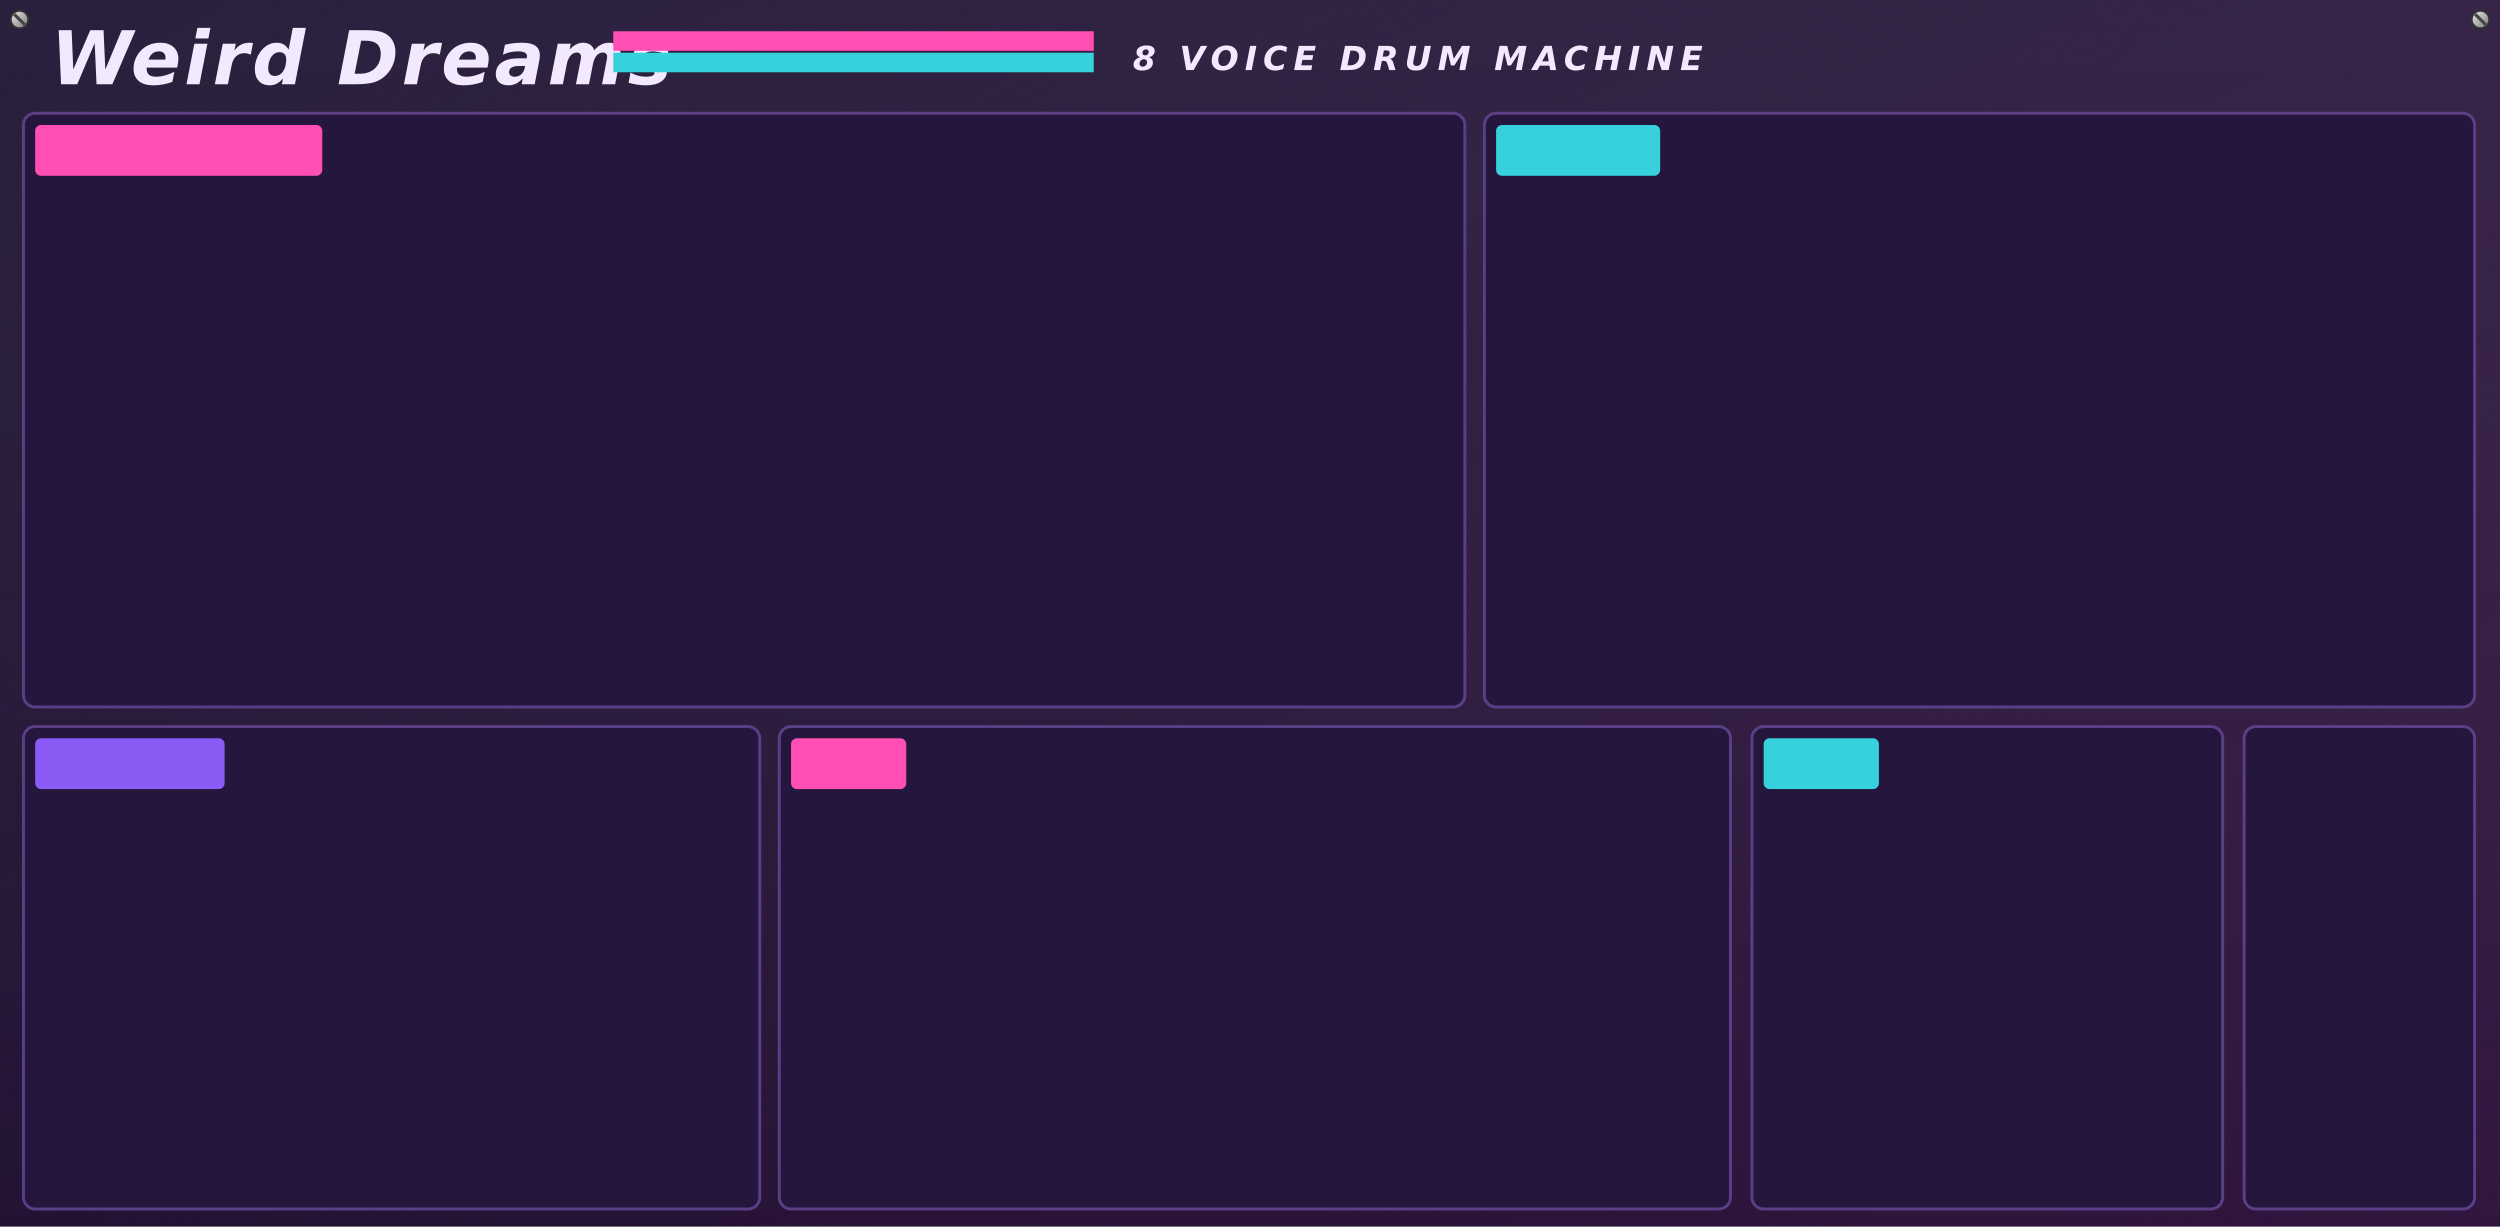
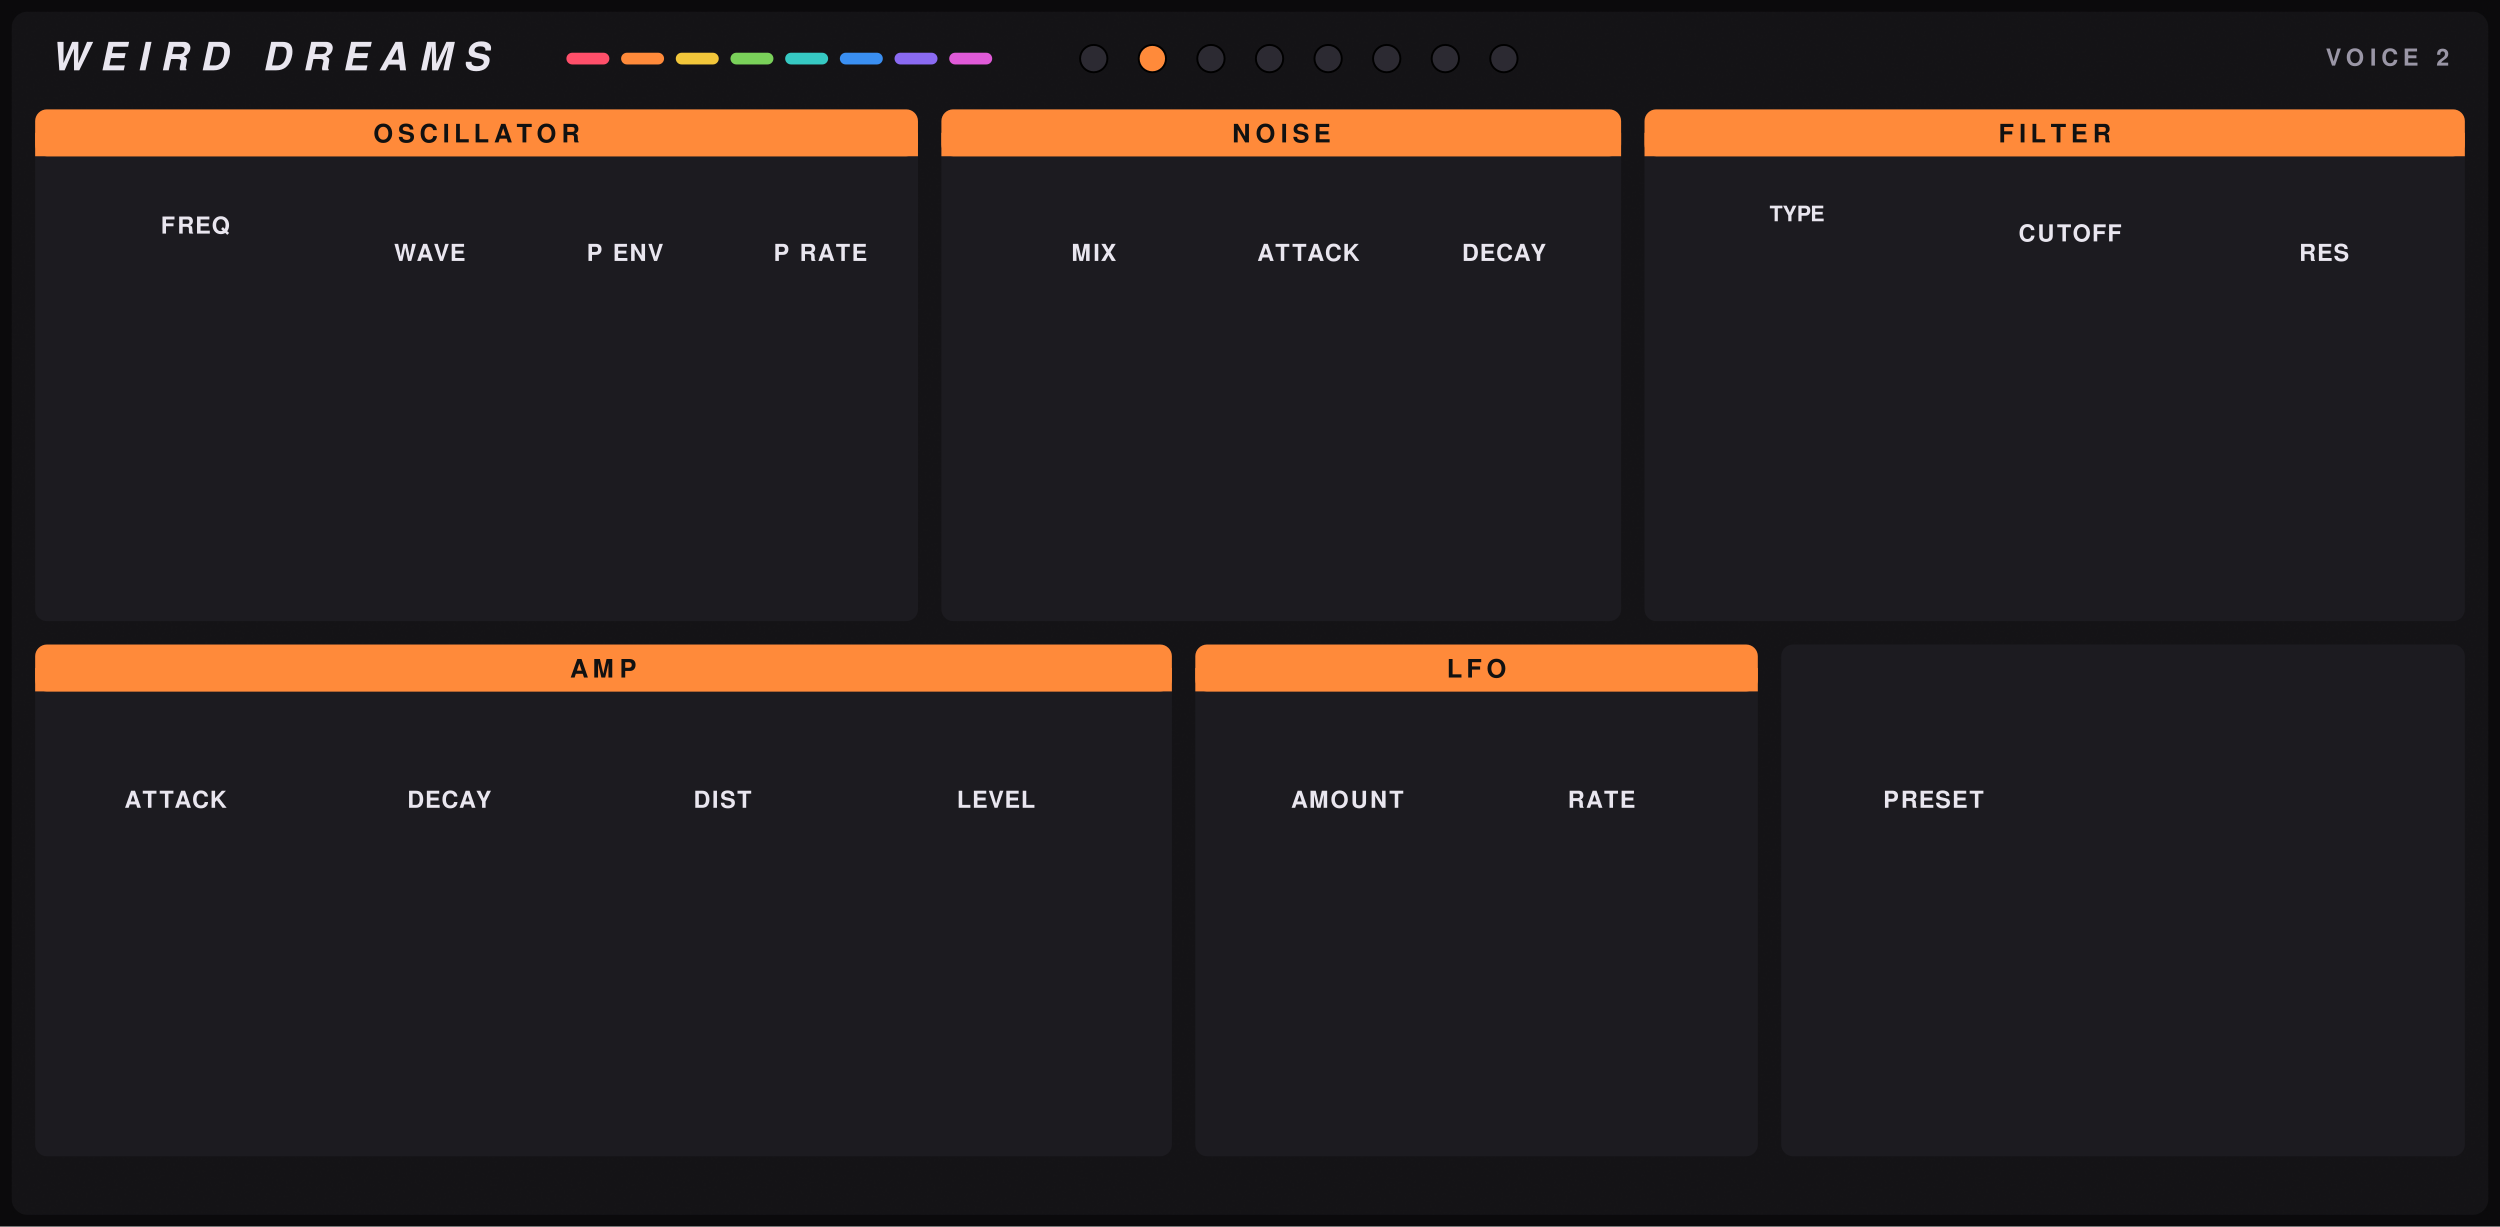
<svg xmlns="http://www.w3.org/2000/svg" width="1280" height="628" viewBox="0 0 1280 628">
  <defs>
-     <filter id="brush" x="0" y="0" width="100%" height="100%">
-       <feTurbulence type="fractalNoise" baseFrequency="0.002 0.9" numOctaves="2" seed="4" />
-       <feColorMatrix values="0 0 0 0 1  0 0 0 0 1  0 0 0 0 1  0 0 0 0.16 0" />
+     <linearGradient id="hw-screw" x1="0" y1="0" x2="1" y2="1">
+       <stop offset="0" stop-color="#f2f2f2" />
+       <stop offset="1" stop-color="#7a7a7a" />
+     </linearGradient>
+     <filter id="hw-brush" x="0" y="0" width="100%" height="100%">
+       <feTurbulence type="fractalNoise" baseFrequency="0.003 0.8" numOctaves="2" seed="5" />
+       <feColorMatrix values="0 0 0 0 1  0 0 0 0 1  0 0 0 0 1  0 0 0 0.20 0" />
    </filter>
-     <filter id="grain" x="0" y="0" width="100%" height="100%">
-       <feTurbulence type="fractalNoise" baseFrequency="0.9" numOctaves="2" seed="7" />
-       <feColorMatrix values="0 0 0 0 0  0 0 0 0 0  0 0 0 0 0  0 0 0 0.10 0" />
+     <filter id="hw-brushd" x="0" y="0" width="100%" height="100%">
+       <feTurbulence type="fractalNoise" baseFrequency="0.003 0.8" numOctaves="2" seed="9" />
+       <feColorMatrix values="0 0 0 0 0  0 0 0 0 0  0 0 0 0 0  0 0 0 0.16 0" />
    </filter>
-     <filter id="woodf" x="0" y="0" width="100%" height="100%">
-       <feTurbulence type="fractalNoise" baseFrequency="0.012 0.25" numOctaves="3" seed="11" />
-       <feColorMatrix values="0 0 0 0 0.36  0 0 0 0 0.20  0 0 0 0 0.09  0 0 0 0.9 0" />
+     <filter id="hw-grain" x="0" y="0" width="100%" height="100%">
+       <feTurbulence type="fractalNoise" baseFrequency="0.85" numOctaves="2" seed="3" />
+       <feColorMatrix values="0 0 0 0 0  0 0 0 0 0  0 0 0 0 0  0 0 0 0.07 0" />
    </filter>
-     <linearGradient id="screw" x1="0" y1="0" x2="1" y2="1">
-       <stop offset="0" stop-color="#eee" />
-       <stop offset="1" stop-color="#777" />
-     </linearGradient>
-     <linearGradient id="shade" x1="0" y1="0" x2="0" y2="1">
-       <stop offset="0" stop-color="#fff" stop-opacity="0.07" />
-       <stop offset="1" stop-color="#000" stop-opacity="0.12" />
+     <filter id="hw-wood" x="0" y="0" width="100%" height="100%">
+       <feTurbulence type="fractalNoise" baseFrequency="0.006 0.18" numOctaves="4" seed="21" />
+       <feColorMatrix values="0 0 0 0 0.30  0 0 0 0 0.15  0 0 0 0 0.05  0 0 0 0.85 0" />
+     </filter>
+     <filter id="hw-soft" x="-20%" y="-20%" width="140%" height="140%">
+       <feGaussianBlur stdDeviation="2" />
+     </filter>
+     <filter id="hw-shadow" x="-30%" y="-30%" width="160%" height="160%">
+       <feDropShadow dx="0" dy="2" stdDeviation="2" flood-opacity="0.45" />
+     </filter>
+     <linearGradient id="hw-vshade" x1="0" y1="0" x2="0" y2="1">
+       <stop offset="0" stop-color="#fff" stop-opacity="0.10" />
+       <stop offset="1" stop-color="#000" stop-opacity="0.14" />
    </linearGradient>
  </defs>
-   <defs>
-     <linearGradient id="bgg" x1="0" y1="0" x2="1" y2="1">
-       <stop offset="0" stop-color="#1a1030" />
-       <stop offset="1" stop-color="#3a1a4a" />
-     </linearGradient>
-   </defs>
-   <rect width="1280" height="628" fill="url(#bgg)" />
-   <rect width="1280" height="628" filter="url(#grain)" />
-   <rect width="1280" height="628" fill="url(#shade)" />
-   <rect x="12" y="58" width="738" height="304" rx="6" fill="#24163d" stroke="#5a3f87" stroke-width="1.5" />
-   <rect x="18" y="64" width="147" height="26" rx="3" fill="#ff4fb4" />
-   <rect x="760" y="58" width="507" height="304" rx="6" fill="#24163d" stroke="#5a3f87" stroke-width="1.5" />
-   <rect x="766" y="64" width="84" height="26" rx="3" fill="#36d1dc" />
-   <rect x="12" y="372" width="377" height="247" rx="6" fill="#24163d" stroke="#5a3f87" stroke-width="1.5" />
-   <rect x="18" y="378" width="97" height="26" rx="3" fill="#8a5cf5" />
-   <rect x="399" y="372" width="487" height="247" rx="6" fill="#24163d" stroke="#5a3f87" stroke-width="1.5" />
-   <rect x="405" y="378" width="59" height="26" rx="3" fill="#ff4fb4" />
-   <rect x="897" y="372" width="241" height="247" rx="6" fill="#24163d" stroke="#5a3f87" stroke-width="1.5" />
-   <rect x="903" y="378" width="59" height="26" rx="3" fill="#36d1dc" />
-   <rect x="1149" y="372" width="118" height="247" rx="6" fill="#24163d" stroke="#5a3f87" stroke-width="1.5" />
-   <text x="26" y="30" font-family="Titillium Web, DejaVu Sans, sans-serif" font-size="38" font-weight="700" fill="#f3e9ff" text-anchor="start" dominant-baseline="central" style="letter-spacing:0.04em;font-style:italic;">Weird Dreams</text>
-   <rect x="314" y="16" width="246" height="10" fill="#ff4fb4" />
-   <rect x="314" y="27" width="246" height="10" fill="#36d1dc" />
-   <text x="580" y="30" font-family="Titillium Web, DejaVu Sans, sans-serif" font-size="17" font-weight="600" fill="#f3e9ff" text-anchor="start" dominant-baseline="central" style="letter-spacing:0.18em;font-style:italic;">8 VOICE DRUM MACHINE</text>
-   <circle cx="10" cy="10" r="4.5" fill="url(#screw)" stroke="#333" stroke-width="1" />
-   <line x1="7.3" y1="7.3" x2="12.7" y2="12.7" stroke="#444" stroke-width="1.6" />
-   <circle cx="1270" cy="10" r="4.5" fill="url(#screw)" stroke="#333" stroke-width="1" />
-   <line x1="1267.3" y1="7.3" x2="1272.7" y2="12.7" stroke="#444" stroke-width="1.6" />
+   <rect x="0" y="0" width="1280" height="628" rx="0" fill="#0b0a0c" />
+   <rect x="6" y="6" width="1268" height="616" rx="8" fill="#151417" />
+   <rect x="6" y="6" width="1268" height="616" filter="url(#hw-grain)" />
+   <text x="26" y="30" font-size="20" fill="#e9e6ef" text-anchor="start" dominant-baseline="central" style="font-family:FreeSans, Liberation Sans, Titillium Web, sans-serif;font-weight:700;letter-spacing:0.3em;font-style:italic;">WEIRD DREAMS</text>
+   <text x="1254" y="30" font-size="12" fill="#9a96a6" text-anchor="end" dominant-baseline="central" style="font-family:FreeSans, Liberation Sans, Titillium Web, sans-serif;font-weight:700;letter-spacing:0.24em;">VOICE 2</text>
+   <rect x="290" y="27" width="22" height="6" rx="3" fill="#ff4f6a" />
+   <rect x="318" y="27" width="22" height="6" rx="3" fill="#ff8a3a" />
+   <rect x="346" y="27" width="22" height="6" rx="3" fill="#f2c63a" />
+   <rect x="374" y="27" width="22" height="6" rx="3" fill="#7ad15a" />
+   <rect x="402" y="27" width="22" height="6" rx="3" fill="#36c9c3" />
+   <rect x="430" y="27" width="22" height="6" rx="3" fill="#3a8ff2" />
+   <rect x="458" y="27" width="22" height="6" rx="3" fill="#8a6af2" />
+   <rect x="486" y="27" width="22" height="6" rx="3" fill="#e05ad8" />
+   <circle cx="560" cy="30" r="7" fill="#2c2a32" stroke="#000" stroke-width="1" />
+   <circle cx="590" cy="30" r="7" fill="#ff8a3a" stroke="#000" stroke-width="1" />
+   <circle cx="620" cy="30" r="7" fill="#2c2a32" stroke="#000" stroke-width="1" />
+   <circle cx="650" cy="30" r="7" fill="#2c2a32" stroke="#000" stroke-width="1" />
+   <circle cx="680" cy="30" r="7" fill="#2c2a32" stroke="#000" stroke-width="1" />
+   <circle cx="710" cy="30" r="7" fill="#2c2a32" stroke="#000" stroke-width="1" />
+   <circle cx="740" cy="30" r="7" fill="#2c2a32" stroke="#000" stroke-width="1" />
+   <circle cx="770" cy="30" r="7" fill="#2c2a32" stroke="#000" stroke-width="1" />
+   <rect x="18" y="56" width="452" height="262" rx="6" fill="#1c1b20" />
+   <rect x="18" y="56" width="452" height="24" rx="6" fill="#ff8a3a" />
+   <rect x="18" y="68" width="452" height="12" rx="0" fill="#ff8a3a" />
+   <text x="244" y="69" font-size="13" fill="#111" text-anchor="middle" dominant-baseline="central" style="font-family:FreeSans, Liberation Sans, Titillium Web, sans-serif;font-weight:700;letter-spacing:0.2em;">OSCILLATOR</text>
+   <rect x="482" y="56" width="348" height="262" rx="6" fill="#1c1b20" />
+   <rect x="482" y="56" width="348" height="24" rx="6" fill="#ff8a3a" />
+   <rect x="482" y="68" width="348" height="12" rx="0" fill="#ff8a3a" />
+   <text x="656" y="69" font-size="13" fill="#111" text-anchor="middle" dominant-baseline="central" style="font-family:FreeSans, Liberation Sans, Titillium Web, sans-serif;font-weight:700;letter-spacing:0.2em;">NOISE</text>
+   <rect x="842" y="56" width="420" height="262" rx="6" fill="#1c1b20" />
+   <rect x="842" y="56" width="420" height="24" rx="6" fill="#ff8a3a" />
+   <rect x="842" y="68" width="420" height="12" rx="0" fill="#ff8a3a" />
+   <text x="1052" y="69" font-size="13" fill="#111" text-anchor="middle" dominant-baseline="central" style="font-family:FreeSans, Liberation Sans, Titillium Web, sans-serif;font-weight:700;letter-spacing:0.2em;">FILTER</text>
+   <rect x="18" y="330" width="582" height="262" rx="6" fill="#1c1b20" />
+   <rect x="18" y="330" width="582" height="24" rx="6" fill="#ff8a3a" />
+   <rect x="18" y="342" width="582" height="12" rx="0" fill="#ff8a3a" />
+   <text x="309" y="343" font-size="13" fill="#111" text-anchor="middle" dominant-baseline="central" style="font-family:FreeSans, Liberation Sans, Titillium Web, sans-serif;font-weight:700;letter-spacing:0.2em;">AMP</text>
+   <rect x="612" y="330" width="288" height="262" rx="6" fill="#1c1b20" />
+   <rect x="612" y="330" width="288" height="24" rx="6" fill="#ff8a3a" />
+   <rect x="612" y="342" width="288" height="12" rx="0" fill="#ff8a3a" />
+   <text x="756" y="343" font-size="13" fill="#111" text-anchor="middle" dominant-baseline="central" style="font-family:FreeSans, Liberation Sans, Titillium Web, sans-serif;font-weight:700;letter-spacing:0.2em;">LFO</text>
+   <rect x="912" y="330" width="350" height="262" rx="6" fill="#1c1b20" />
+   <text x="920" y="110" font-size="11" fill="#e9e6ef" text-anchor="middle" dominant-baseline="central" style="font-family:FreeSans, Liberation Sans, Titillium Web, sans-serif;font-weight:700;letter-spacing:0em;">TYPE</text>
+   <text x="100" y="116" font-size="12" fill="#e9e6ef" text-anchor="middle" dominant-baseline="central" style="font-family:FreeSans, Liberation Sans, Titillium Web, sans-serif;font-weight:700;letter-spacing:0.08em;">FREQ</text>
+   <text x="220" y="130" font-size="12" fill="#e9e6ef" text-anchor="middle" dominant-baseline="central" style="font-family:FreeSans, Liberation Sans, Titillium Web, sans-serif;font-weight:700;letter-spacing:0.08em;">WAVE</text>
+   <text x="320" y="130" font-size="12" fill="#e9e6ef" text-anchor="middle" dominant-baseline="central" style="font-family:FreeSans, Liberation Sans, Titillium Web, sans-serif;font-weight:700;letter-spacing:0.08em;">P ENV</text>
+   <text x="420" y="130" font-size="12" fill="#e9e6ef" text-anchor="middle" dominant-baseline="central" style="font-family:FreeSans, Liberation Sans, Titillium Web, sans-serif;font-weight:700;letter-spacing:0.08em;">P RATE</text>
+   <text x="560" y="130" font-size="12" fill="#e9e6ef" text-anchor="middle" dominant-baseline="central" style="font-family:FreeSans, Liberation Sans, Titillium Web, sans-serif;font-weight:700;letter-spacing:0.08em;">MIX</text>
+   <text x="670" y="130" font-size="12" fill="#e9e6ef" text-anchor="middle" dominant-baseline="central" style="font-family:FreeSans, Liberation Sans, Titillium Web, sans-serif;font-weight:700;letter-spacing:0.08em;">ATTACK</text>
+   <text x="770" y="130" font-size="12" fill="#e9e6ef" text-anchor="middle" dominant-baseline="central" style="font-family:FreeSans, Liberation Sans, Titillium Web, sans-serif;font-weight:700;letter-spacing:0.08em;">DECAY</text>
+   <text x="1060" y="120" font-size="12" fill="#e9e6ef" text-anchor="middle" dominant-baseline="central" style="font-family:FreeSans, Liberation Sans, Titillium Web, sans-serif;font-weight:700;letter-spacing:0.08em;">CUTOFF</text>
+   <text x="1190" y="130" font-size="12" fill="#e9e6ef" text-anchor="middle" dominant-baseline="central" style="font-family:FreeSans, Liberation Sans, Titillium Web, sans-serif;font-weight:700;letter-spacing:0.08em;">RES</text>
+   <text x="90" y="410" font-size="12" fill="#e9e6ef" text-anchor="middle" dominant-baseline="central" style="font-family:FreeSans, Liberation Sans, Titillium Web, sans-serif;font-weight:700;letter-spacing:0.08em;">ATTACK</text>
+   <text x="230" y="410" font-size="12" fill="#e9e6ef" text-anchor="middle" dominant-baseline="central" style="font-family:FreeSans, Liberation Sans, Titillium Web, sans-serif;font-weight:700;letter-spacing:0.08em;">DECAY</text>
+   <text x="370" y="410" font-size="12" fill="#e9e6ef" text-anchor="middle" dominant-baseline="central" style="font-family:FreeSans, Liberation Sans, Titillium Web, sans-serif;font-weight:700;letter-spacing:0.08em;">DIST</text>
+   <text x="510" y="410" font-size="12" fill="#e9e6ef" text-anchor="middle" dominant-baseline="central" style="font-family:FreeSans, Liberation Sans, Titillium Web, sans-serif;font-weight:700;letter-spacing:0.08em;">LEVEL</text>
+   <text x="690" y="410" font-size="12" fill="#e9e6ef" text-anchor="middle" dominant-baseline="central" style="font-family:FreeSans, Liberation Sans, Titillium Web, sans-serif;font-weight:700;letter-spacing:0.08em;">AMOUNT</text>
+   <text x="820" y="410" font-size="12" fill="#e9e6ef" text-anchor="middle" dominant-baseline="central" style="font-family:FreeSans, Liberation Sans, Titillium Web, sans-serif;font-weight:700;letter-spacing:0.08em;">RATE</text>
+   <text x="990" y="410" font-size="12" fill="#e9e6ef" text-anchor="middle" dominant-baseline="central" style="font-family:FreeSans, Liberation Sans, Titillium Web, sans-serif;font-weight:700;letter-spacing:0.08em;">PRESET</text>
</svg>
